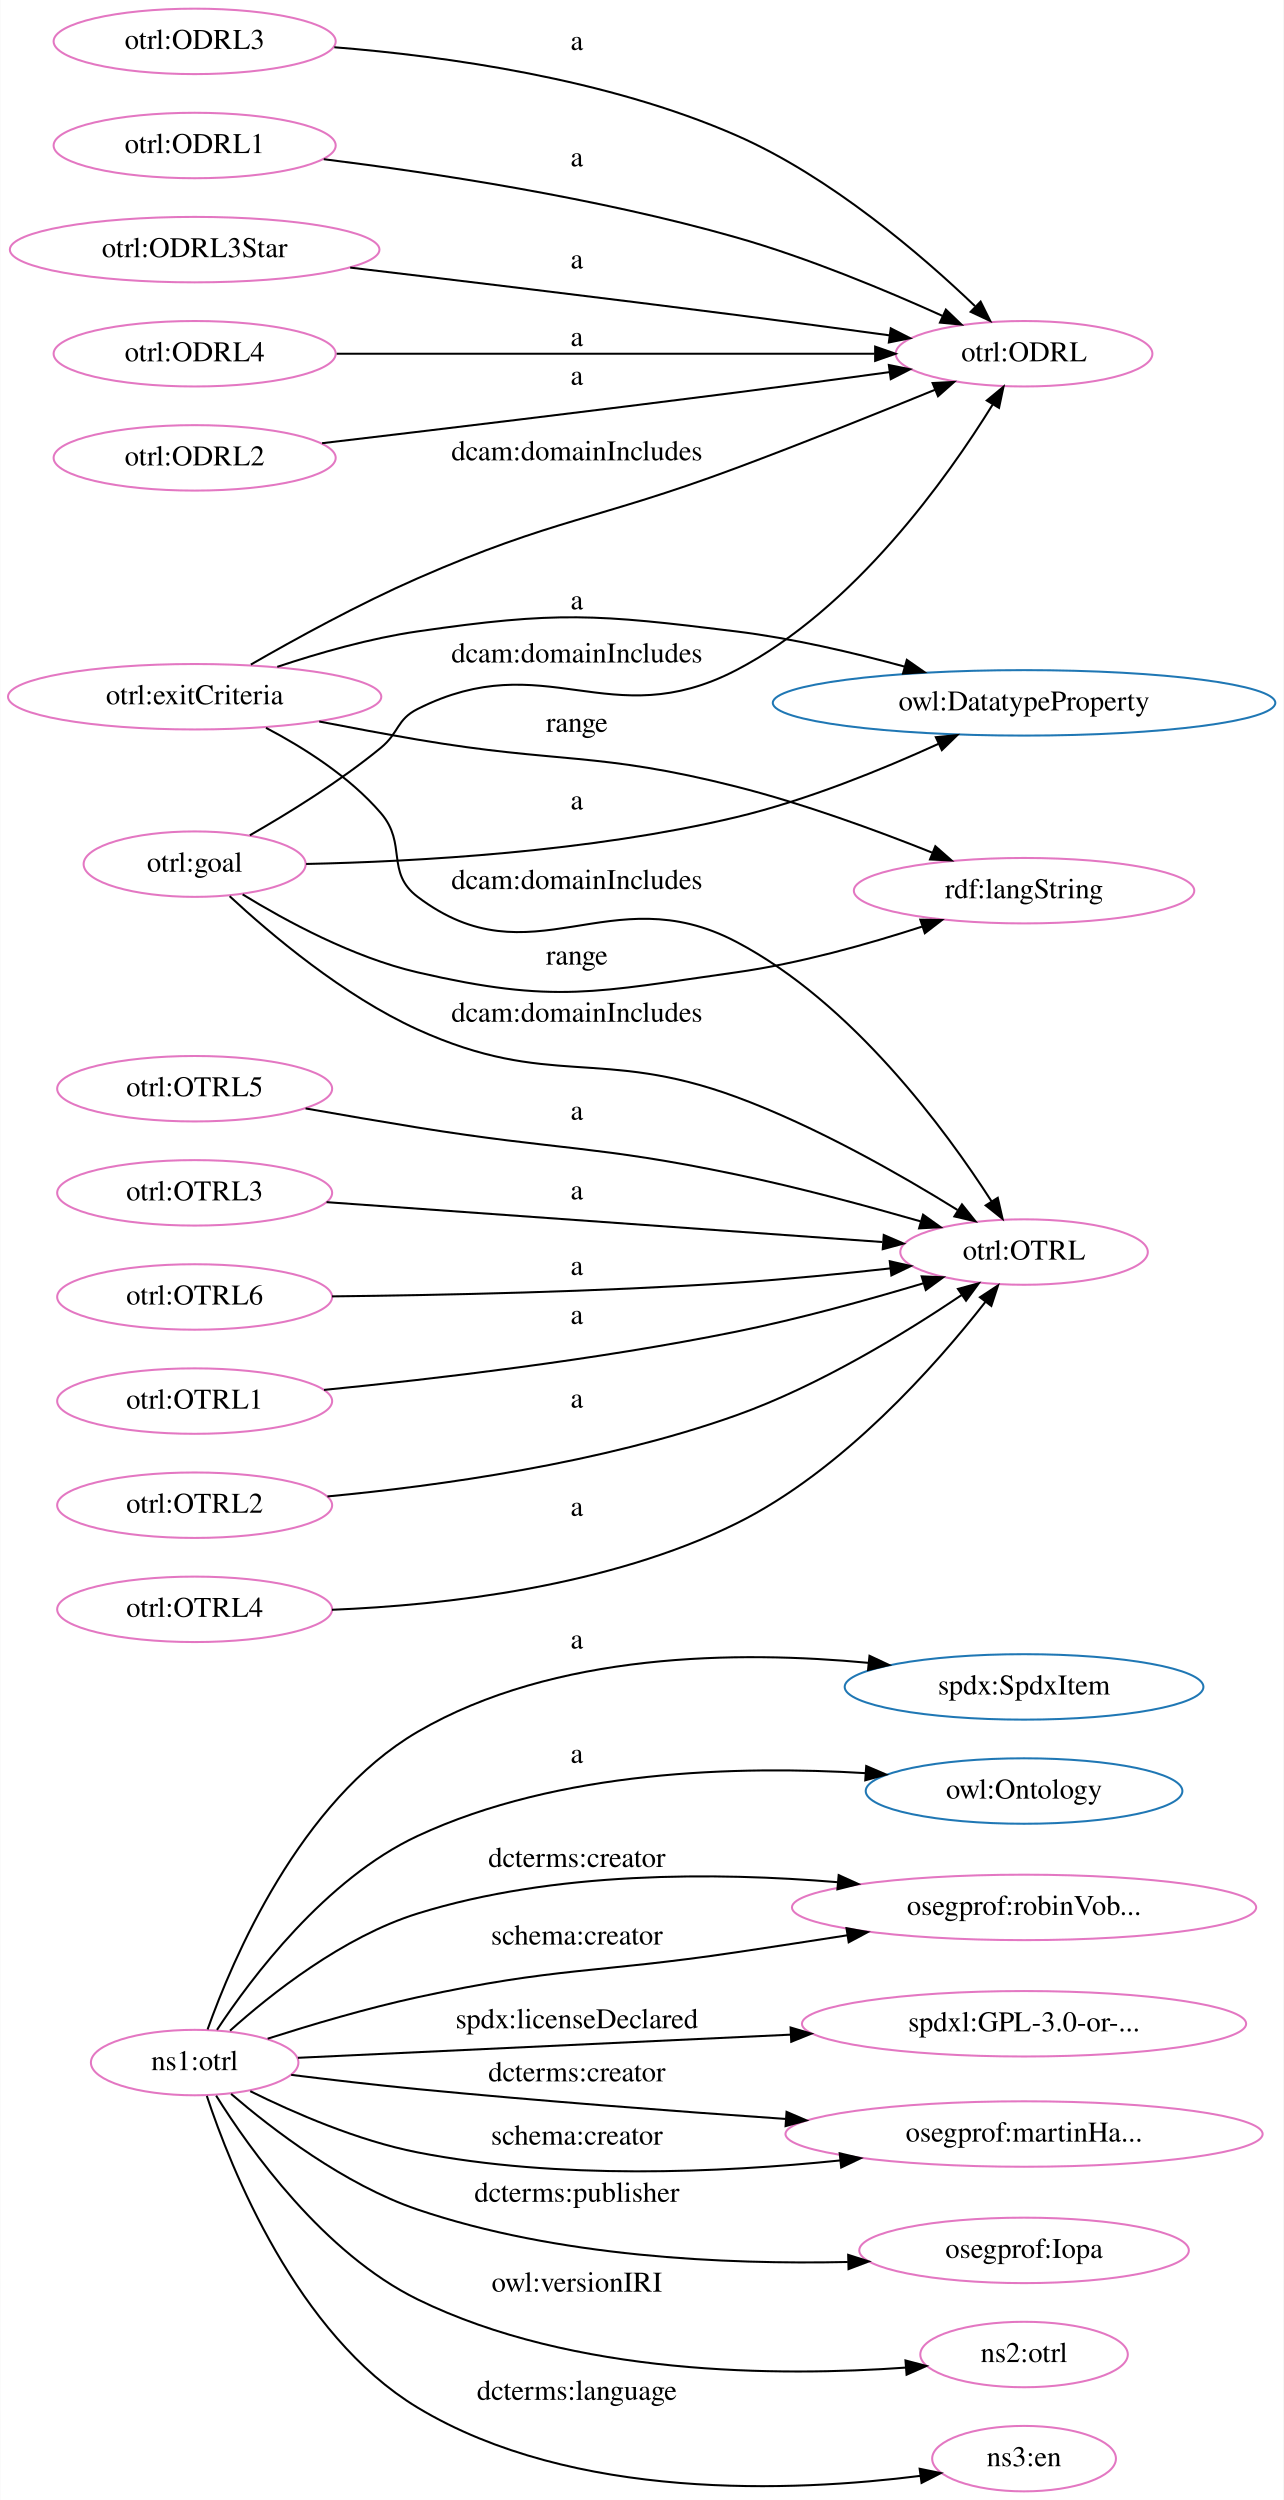
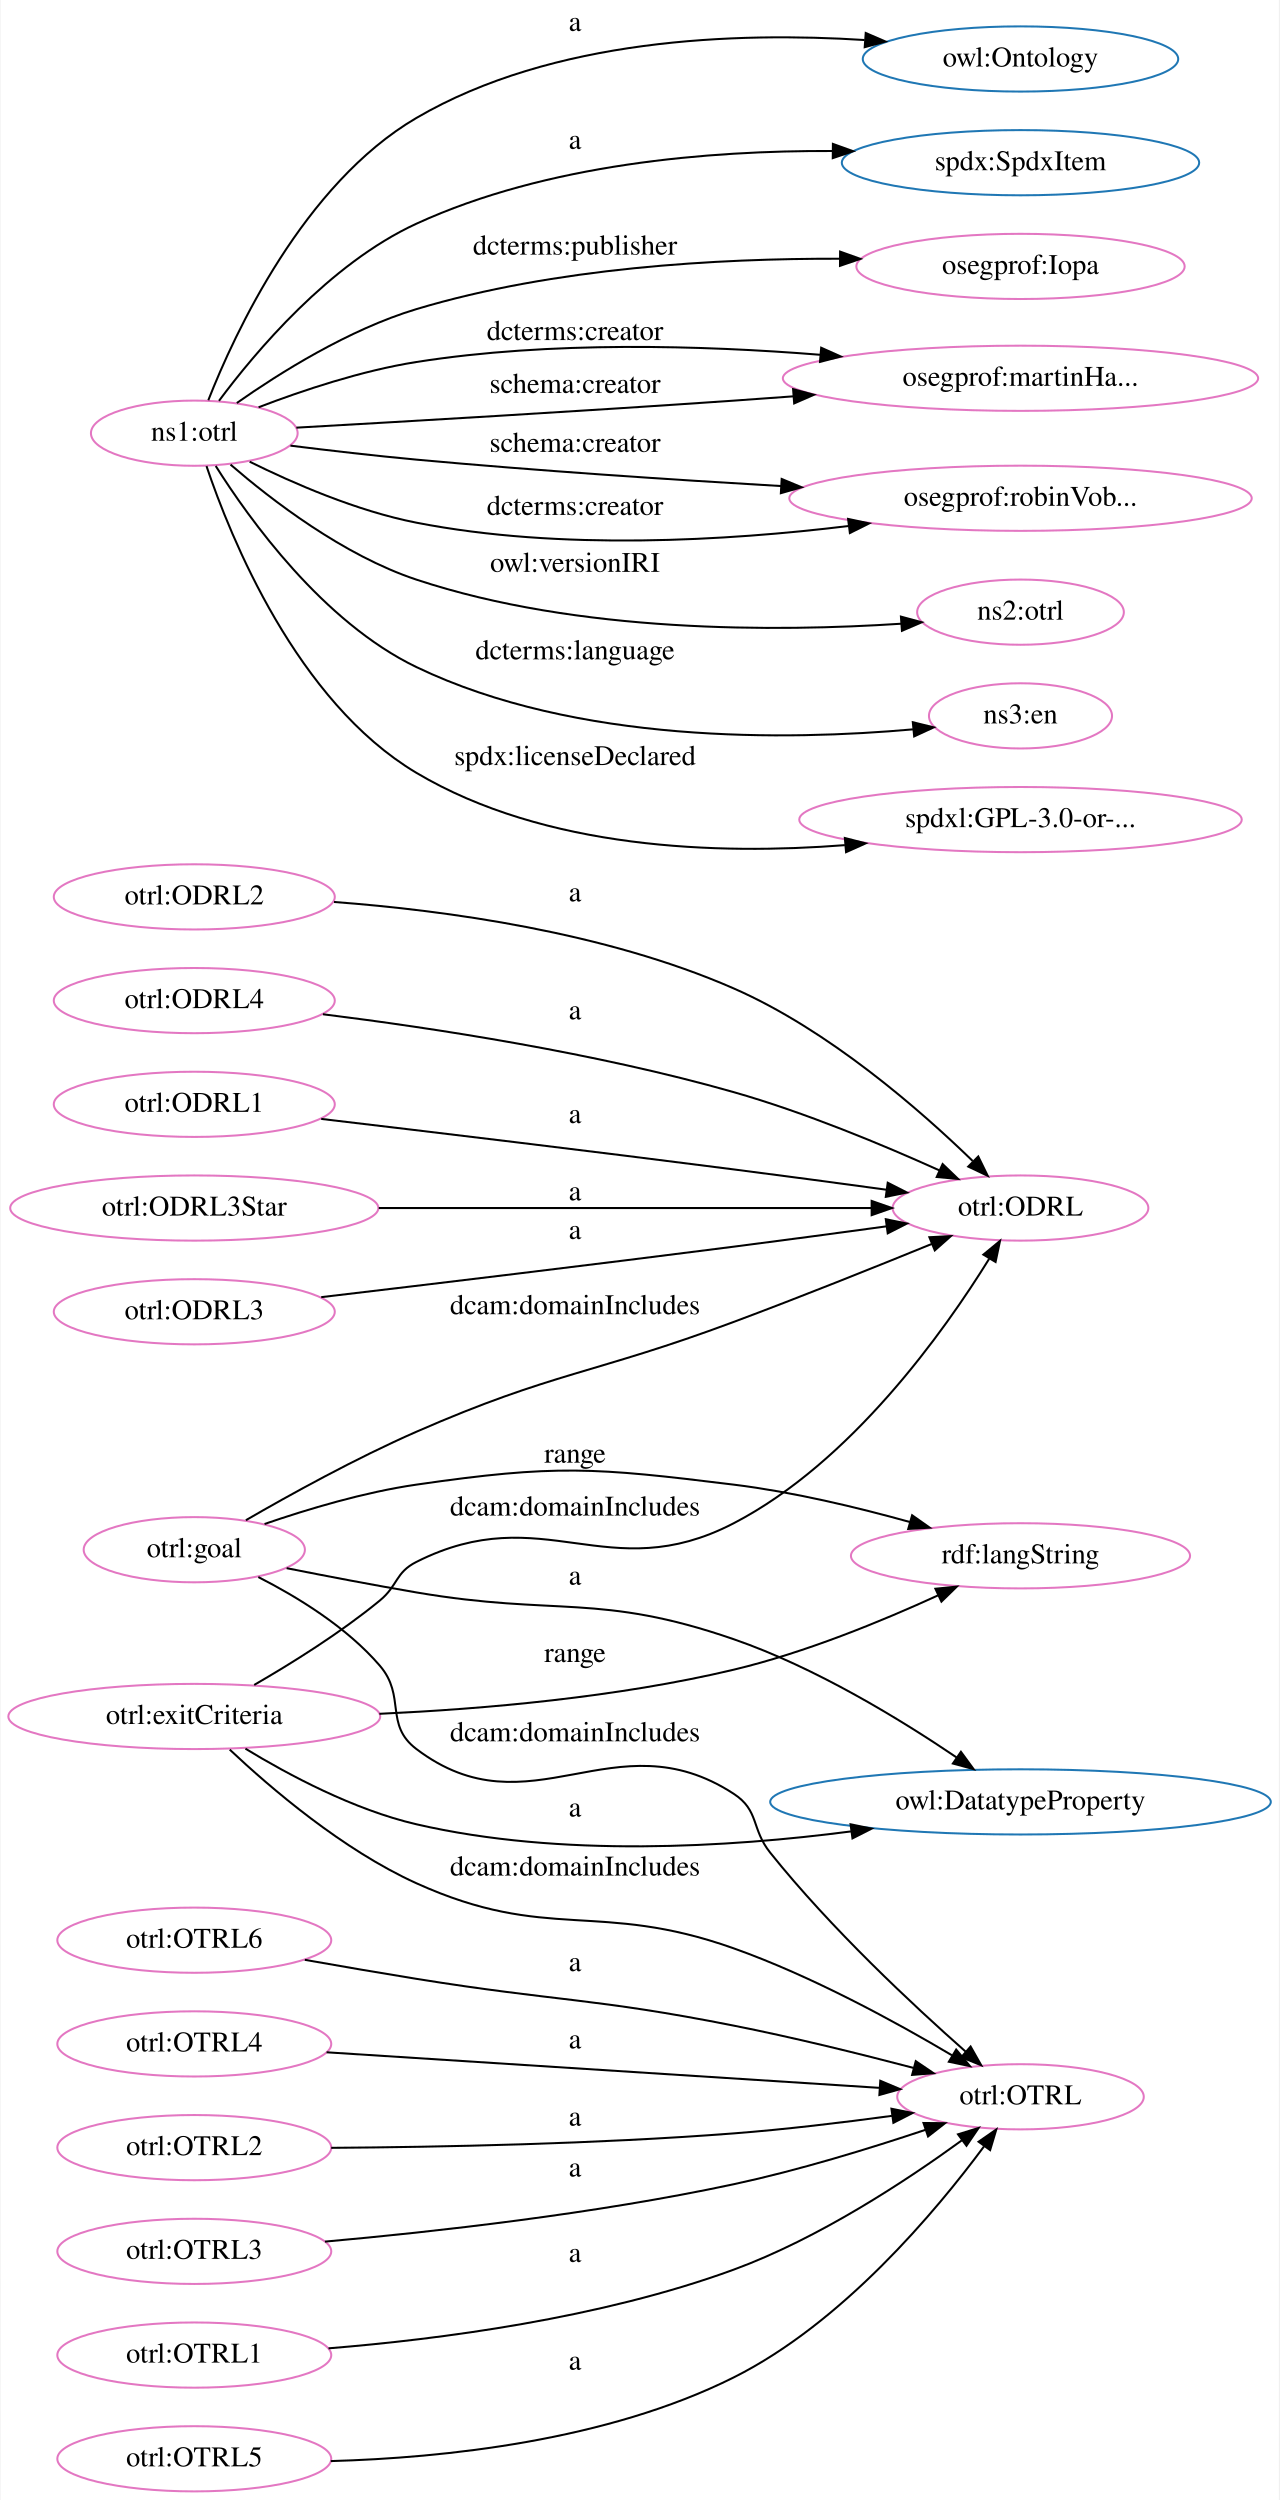
- <svg xmlns="http://www.w3.org/2000/svg" width="629pt" height="1225pt" viewBox="0.00 0.00 628.51 1224.53">
-   <g id="graph0" class="graph" transform="scale(1 1) rotate(0) translate(4 1220.53)">
-     <polygon fill="white" stroke="transparent" points="-4,4 -4,-1220.53 624.51,-1220.53 624.51,4 -4,4" />
+ <svg xmlns="http://www.w3.org/2000/svg" width="629pt" height="1229pt" viewBox="0.00 0.00 628.51 1229.26">
+   <g id="graph0" class="graph" transform="scale(1 1) rotate(0) translate(4 1225.26)">
+     <polygon fill="white" stroke="transparent" points="-4,4 -4,-1225.26 624.51,-1225.26 624.51,4 -4,4" />
    <g id="node1" class="node">
-       <ellipse fill="none" stroke="#1f77b4" cx="497.47" cy="-394.26" rx="87.86" ry="16.03" />
-       <text text-anchor="middle" x="497.47" y="-390.56" font-family="Times,serif" font-size="14.00">spdx:SpdxItem</text>
+       <ellipse fill="none" stroke="#1f77b4" cx="497.47" cy="-339.26" rx="123.07" ry="16.03" />
+       <text text-anchor="middle" x="497.47" y="-335.56" font-family="Times,serif" font-size="14.00">owl:DatatypeProperty</text>
    </g>
    <g id="node2" class="node">
-       <ellipse fill="none" stroke="#1f77b4" cx="497.47" cy="-343.26" rx="77.56" ry="16.03" />
-       <text text-anchor="middle" x="497.47" y="-339.56" font-family="Times,serif" font-size="14.00">owl:Ontology</text>
+       <ellipse fill="none" stroke="#1f77b4" cx="497.47" cy="-1196.26" rx="77.56" ry="16.03" />
+       <text text-anchor="middle" x="497.47" y="-1192.56" font-family="Times,serif" font-size="14.00">owl:Ontology</text>
    </g>
    <g id="node3" class="node">
-       <ellipse fill="none" stroke="#e377c2" cx="497.47" cy="-1047.26" rx="62.87" ry="16.03" />
-       <text text-anchor="middle" x="497.47" y="-1043.56" font-family="Times,serif" font-size="14.00">otrl:ODRL</text>
+       <ellipse fill="none" stroke="#e377c2" cx="497.47" cy="-631.26" rx="62.87" ry="16.03" />
+       <text text-anchor="middle" x="497.47" y="-627.56" font-family="Times,serif" font-size="14.00">otrl:ODRL</text>
    </g>
    <g id="node4" class="node">
-       <ellipse fill="none" stroke="#1f77b4" cx="497.47" cy="-876.26" rx="123.07" ry="16.03" />
-       <text text-anchor="middle" x="497.47" y="-872.56" font-family="Times,serif" font-size="14.00">owl:DatatypeProperty</text>
+       <ellipse fill="none" stroke="#e377c2" cx="497.47" cy="-194.26" rx="60.62" ry="16.03" />
+       <text text-anchor="middle" x="497.47" y="-190.56" font-family="Times,serif" font-size="14.00">otrl:OTRL</text>
    </g>
    <g id="node5" class="node">
-       <ellipse fill="none" stroke="#e377c2" cx="497.47" cy="-607.26" rx="60.62" ry="16.03" />
-       <text text-anchor="middle" x="497.47" y="-603.56" font-family="Times,serif" font-size="14.00">otrl:OTRL</text>
+       <ellipse fill="none" stroke="#1f77b4" cx="497.47" cy="-1145.26" rx="87.86" ry="16.03" />
+       <text text-anchor="middle" x="497.47" y="-1141.56" font-family="Times,serif" font-size="14.00">spdx:SpdxItem</text>
    </g>
    <g id="node6" class="node">
-       <ellipse fill="none" stroke="#e377c2" cx="497.47" cy="-286.26" rx="113.69" ry="16.03" />
-       <text text-anchor="middle" x="497.47" y="-282.56" font-family="Times,serif" font-size="14.00">osegprof:robinVob...</text>
+       <ellipse fill="none" stroke="#e377c2" cx="91.22" cy="-381.26" rx="91.43" ry="16.03" />
+       <text text-anchor="middle" x="91.22" y="-377.56" font-family="Times,serif" font-size="14.00">otrl:exitCriteria</text>
+     </g>
+     <g id="edge11" class="edge">
+       <path fill="none" stroke="black" d="M116.37,-365.43C137.54,-352.55 169.66,-335.39 200.43,-328.26 271.24,-311.86 354.09,-316.92 414.11,-324.74" />
+       <polygon fill="black" stroke="black" points="413.91,-328.25 424.29,-326.12 414.85,-321.31 413.91,-328.25" />
+       <text text-anchor="middle" x="278.43" y="-332.06" font-family="Times,serif" font-size="14.00">a</text>
+     </g>
+     <g id="edge21" class="edge">
+       <path fill="none" stroke="black" d="M120.68,-396.78C139.08,-407.4 163.11,-422.38 182.43,-438.26 191.42,-445.65 190.05,-452.03 200.43,-457.26 262.81,-488.7 294.44,-444.09 356.43,-476.26 414.35,-506.32 460.03,-570.69 482.06,-606.29" />
+       <polygon fill="black" stroke="black" points="479.22,-608.36 487.4,-615.11 485.21,-604.74 479.22,-608.36" />
+       <text text-anchor="middle" x="278.43" y="-480.06" font-family="Times,serif" font-size="14.00">dcam:domainIncludes</text>
+     </g>
+     <g id="edge28" class="edge">
+       <path fill="none" stroke="black" d="M108.64,-364.98C128.61,-346.17 164.15,-315.7 200.43,-299.26 264.9,-270.06 289.74,-290.96 356.43,-267.26 394.96,-253.57 436.13,-231.06 463.78,-214.65" />
+       <polygon fill="black" stroke="black" points="465.85,-217.49 472.62,-209.34 462.24,-211.49 465.85,-217.49" />
+       <text text-anchor="middle" x="278.43" y="-303.06" font-family="Times,serif" font-size="14.00">dcam:domainIncludes</text>
+     </g>
+     <g id="node12" class="node">
+       <ellipse fill="none" stroke="#e377c2" cx="497.47" cy="-460.26" rx="83.38" ry="16.03" />
+       <text text-anchor="middle" x="497.47" y="-456.56" font-family="Times,serif" font-size="14.00">rdf:langString</text>
+     </g>
+     <g id="edge27" class="edge">
+       <path fill="none" stroke="black" d="M182.23,-382.57C233.82,-384.94 299.43,-390.7 356.43,-404.26 391.52,-412.61 429.4,-428.19 456.9,-440.8" />
+       <polygon fill="black" stroke="black" points="455.63,-444.07 466.17,-445.12 458.59,-437.73 455.63,-444.07" />
+       <text text-anchor="middle" x="278.43" y="-408.06" font-family="Times,serif" font-size="14.00">range</text>
    </g>
    <g id="node7" class="node">
-       <ellipse fill="none" stroke="#e377c2" cx="91.22" cy="-996.26" rx="69.09" ry="16.03" />
-       <text text-anchor="middle" x="91.22" y="-992.56" font-family="Times,serif" font-size="14.00">otrl:ODRL2</text>
+       <ellipse fill="none" stroke="#e377c2" cx="497.47" cy="-1094.26" rx="80.72" ry="16.03" />
+       <text text-anchor="middle" x="497.47" y="-1090.56" font-family="Times,serif" font-size="14.00">osegprof:Iopa</text>
+     </g>
+     <g id="node8" class="node">
+       <ellipse fill="none" stroke="#e377c2" cx="497.47" cy="-1039.26" rx="116.85" ry="16.03" />
+       <text text-anchor="middle" x="497.47" y="-1035.56" font-family="Times,serif" font-size="14.00">osegprof:martinHa...</text>
+     </g>
+     <g id="node9" class="node">
+       <ellipse fill="none" stroke="#e377c2" cx="91.22" cy="-118.26" rx="67.35" ry="16.03" />
+       <text text-anchor="middle" x="91.22" y="-114.56" font-family="Times,serif" font-size="14.00">otrl:OTRL3</text>
+     </g>
+     <g id="edge14" class="edge">
+       <path fill="none" stroke="black" d="M155.46,-123.05C209.31,-127.87 288.52,-136.71 356.43,-151.26 388.44,-158.12 423.65,-168.95 450.77,-178.03" />
+       <polygon fill="black" stroke="black" points="449.77,-181.38 460.37,-181.28 452.02,-174.76 449.77,-181.38" />
+       <text text-anchor="middle" x="278.43" y="-155.06" font-family="Times,serif" font-size="14.00">a</text>
+     </g>
+     <g id="node10" class="node">
+       <ellipse fill="none" stroke="#e377c2" cx="497.47" cy="-980.26" rx="113.69" ry="16.03" />
+       <text text-anchor="middle" x="497.47" y="-976.56" font-family="Times,serif" font-size="14.00">osegprof:robinVob...</text>
+     </g>
+     <g id="node11" class="node">
+       <ellipse fill="none" stroke="#e377c2" cx="91.22" cy="-580.26" rx="69.09" ry="16.03" />
+       <text text-anchor="middle" x="91.22" y="-576.56" font-family="Times,serif" font-size="14.00">otrl:ODRL3</text>
+     </g>
+     <g id="edge15" class="edge">
+       <path fill="none" stroke="black" d="M153.64,-587.45C207.21,-593.78 287,-603.35 356.43,-612.26 381.03,-615.42 408.03,-619.05 431.7,-622.28" />
+       <polygon fill="black" stroke="black" points="431.24,-625.75 441.63,-623.64 432.19,-618.81 431.24,-625.75" />
+       <text text-anchor="middle" x="278.43" y="-616.06" font-family="Times,serif" font-size="14.00">a</text>
+     </g>
+     <g id="node13" class="node">
+       <ellipse fill="none" stroke="#e377c2" cx="91.22" cy="-784.26" rx="69.09" ry="16.03" />
+       <text text-anchor="middle" x="91.22" y="-780.56" font-family="Times,serif" font-size="14.00">otrl:ODRL2</text>
+     </g>
+     <g id="edge18" class="edge">
+       <path fill="none" stroke="black" d="M159.93,-781.75C214.9,-777.62 293.35,-766.89 356.43,-739.26 403.07,-718.84 448.06,-679.55 473.95,-654.41" />
+       <polygon fill="black" stroke="black" points="476.7,-656.62 481.36,-647.1 471.78,-651.64 476.7,-656.62" />
+       <text text-anchor="middle" x="278.43" y="-782.06" font-family="Times,serif" font-size="14.00">a</text>
+     </g>
+     <g id="node14" class="node">
+       <ellipse fill="none" stroke="#e377c2" cx="91.22" cy="-1012.26" rx="50.82" ry="16.03" />
+       <text text-anchor="middle" x="91.22" y="-1008.56" font-family="Times,serif" font-size="14.00">ns1:otrl</text>
+     </g>
+     <g id="edge19" class="edge">
+       <path fill="none" stroke="black" d="M98.11,-1028.46C110.97,-1061.18 144.92,-1134.77 200.43,-1167.26 267.35,-1206.42 357.6,-1209.63 420.8,-1205.58" />
+       <polygon fill="black" stroke="black" points="421.37,-1209.04 431.1,-1204.84 420.87,-1202.06 421.37,-1209.04" />
+       <text text-anchor="middle" x="278.43" y="-1210.06" font-family="Times,serif" font-size="14.00">a</text>
+     </g>
+     <g id="edge23" class="edge">
+       <path fill="none" stroke="black" d="M103.36,-1028.17C120.94,-1051.81 157.54,-1095.55 200.43,-1115.26 264.44,-1144.68 344.25,-1151.27 404.87,-1151.01" />
+       <polygon fill="black" stroke="black" points="405.23,-1154.5 415.19,-1150.9 405.16,-1147.5 405.23,-1154.5" />
+       <text text-anchor="middle" x="278.43" y="-1152.06" font-family="Times,serif" font-size="14.00">a</text>
+     </g>
+     <g id="edge12" class="edge">
+       <path fill="none" stroke="black" d="M112.13,-1027.1C132.95,-1041.72 167.18,-1063.27 200.43,-1073.26 268.3,-1093.67 348.7,-1098.21 408.57,-1098.04" />
+       <polygon fill="black" stroke="black" points="408.77,-1101.54 418.75,-1097.97 408.72,-1094.54 408.77,-1101.54" />
+       <text text-anchor="middle" x="278.43" y="-1100.06" font-family="Times,serif" font-size="14.00">dcterms:publisher</text>
+     </g>
+     <g id="edge1" class="edge">
+       <path fill="none" stroke="black" d="M122.84,-1025.01C144.17,-1033.18 173.52,-1043.02 200.43,-1047.26 266.07,-1057.61 340.88,-1055.47 398.88,-1050.82" />
+       <polygon fill="black" stroke="black" points="399.47,-1054.28 409.14,-1049.95 398.88,-1047.31 399.47,-1054.28" />
+       <text text-anchor="middle" x="278.43" y="-1058.06" font-family="Times,serif" font-size="14.00">dcterms:creator</text>
+     </g>
+     <g id="edge13" class="edge">
+       <path fill="none" stroke="black" d="M141.42,-1014.98C194.49,-1017.97 281.48,-1023.05 356.43,-1028.26 365.91,-1028.92 375.75,-1029.64 385.62,-1030.37" />
+       <polygon fill="black" stroke="black" points="385.66,-1033.89 395.9,-1031.15 386.19,-1026.9 385.66,-1033.89" />
+       <text text-anchor="middle" x="278.43" y="-1032.06" font-family="Times,serif" font-size="14.00">schema:creator</text>
    </g>
    <g id="edge2" class="edge">
-       <path fill="none" stroke="black" d="M153.64,-1003.45C207.21,-1009.78 287,-1019.35 356.43,-1028.26 381.03,-1031.42 408.03,-1035.05 431.7,-1038.28" />
-       <polygon fill="black" stroke="black" points="431.24,-1041.75 441.63,-1039.64 432.19,-1034.81 431.24,-1041.75" />
-       <text text-anchor="middle" x="278.43" y="-1032.06" font-family="Times,serif" font-size="14.00">a</text>
-     </g>
-     <g id="node8" class="node">
-       <ellipse fill="none" stroke="#e377c2" cx="91.22" cy="-534.26" rx="67.35" ry="16.03" />
-       <text text-anchor="middle" x="91.22" y="-530.56" font-family="Times,serif" font-size="14.00">otrl:OTRL1</text>
+       <path fill="none" stroke="black" d="M138.5,-1006.13C157.64,-1003.74 180.08,-1001.14 200.43,-999.26 259.45,-993.83 325.24,-989.44 379.78,-986.26" />
+       <polygon fill="black" stroke="black" points="380.04,-989.75 389.83,-985.68 379.64,-982.76 380.04,-989.75" />
+       <text text-anchor="middle" x="278.43" y="-1003.06" font-family="Times,serif" font-size="14.00">schema:creator</text>
+     </g>
+     <g id="edge16" class="edge">
+       <path fill="none" stroke="black" d="M118.45,-998.24C139.84,-987.64 171.17,-973.98 200.43,-968.26 271.18,-954.43 353.19,-959.34 412.92,-966.62" />
+       <polygon fill="black" stroke="black" points="412.7,-970.11 423.06,-967.9 413.58,-963.17 412.7,-970.11" />
+       <text text-anchor="middle" x="278.43" y="-972.06" font-family="Times,serif" font-size="14.00">dcterms:creator</text>
+     </g>
+     <g id="node15" class="node">
+       <ellipse fill="none" stroke="#e377c2" cx="497.47" cy="-924.26" rx="50.82" ry="16.03" />
+       <text text-anchor="middle" x="497.47" y="-920.56" font-family="Times,serif" font-size="14.00">ns2:otrl</text>
+     </g>
+     <g id="edge4" class="edge">
+       <path fill="none" stroke="black" d="M109.03,-996.82C129.09,-979.48 164.45,-952.21 200.43,-940.26 279.86,-913.9 377.81,-914.57 438.72,-918.57" />
+       <polygon fill="black" stroke="black" points="438.68,-922.07 448.91,-919.29 439.18,-915.09 438.68,-922.07" />
+       <text text-anchor="middle" x="278.43" y="-944.06" font-family="Times,serif" font-size="14.00">owl:versionIRI</text>
+     </g>
+     <g id="node19" class="node">
+       <ellipse fill="none" stroke="#e377c2" cx="497.47" cy="-873.26" rx="45.01" ry="16.03" />
+       <text text-anchor="middle" x="497.47" y="-869.56" font-family="Times,serif" font-size="14.00">ns3:en</text>
+     </g>
+     <g id="edge7" class="edge">
+       <path fill="none" stroke="black" d="M101.76,-996.13C118.18,-970.06 154.48,-919.37 200.43,-897.26 279.06,-859.44 383.08,-861.13 444.58,-866.63" />
+       <polygon fill="black" stroke="black" points="444.52,-870.14 454.81,-867.61 445.19,-863.17 444.52,-870.14" />
+       <text text-anchor="middle" x="278.43" y="-901.06" font-family="Times,serif" font-size="14.00">dcterms:language</text>
+     </g>
+     <g id="node22" class="node">
+       <ellipse fill="none" stroke="#e377c2" cx="497.47" cy="-822.26" rx="108.79" ry="16.03" />
+       <text text-anchor="middle" x="497.47" y="-818.56" font-family="Times,serif" font-size="14.00">spdxl:GPL-3.0-or-...</text>
+     </g>
+     <g id="edge9" class="edge">
+       <path fill="none" stroke="black" d="M97.22,-996.08C108.89,-961.42 141.5,-880.33 200.43,-845.26 263.7,-807.63 348.5,-804.82 411.12,-809.7" />
+       <polygon fill="black" stroke="black" points="411.1,-813.21 421.36,-810.58 411.7,-806.24 411.1,-813.21" />
+       <text text-anchor="middle" x="278.43" y="-849.06" font-family="Times,serif" font-size="14.00">spdx:licenseDeclared</text>
+     </g>
+     <g id="node16" class="node">
+       <ellipse fill="none" stroke="#e377c2" cx="91.22" cy="-733.26" rx="69.09" ry="16.03" />
+       <text text-anchor="middle" x="91.22" y="-729.56" font-family="Times,serif" font-size="14.00">otrl:ODRL4</text>
+     </g>
+     <g id="edge5" class="edge">
+       <path fill="none" stroke="black" d="M154.46,-726.55C208.55,-719.8 288.64,-707.58 356.43,-688.26 391.55,-678.26 429.85,-662.3 457.5,-649.81" />
+       <polygon fill="black" stroke="black" points="459.18,-652.89 466.82,-645.55 456.27,-646.52 459.18,-652.89" />
+       <text text-anchor="middle" x="278.43" y="-724.06" font-family="Times,serif" font-size="14.00">a</text>
+     </g>
+     <g id="node17" class="node">
+       <ellipse fill="none" stroke="#e377c2" cx="91.22" cy="-682.26" rx="69.09" ry="16.03" />
+       <text text-anchor="middle" x="91.22" y="-678.56" font-family="Times,serif" font-size="14.00">otrl:ODRL1</text>
+     </g>
+     <g id="edge20" class="edge">
+       <path fill="none" stroke="black" d="M153.64,-675.08C207.21,-668.75 287,-659.18 356.43,-650.26 381.03,-647.11 408.03,-643.48 431.7,-640.25" />
+       <polygon fill="black" stroke="black" points="432.19,-643.71 441.63,-638.89 431.24,-636.78 432.19,-643.71" />
+       <text text-anchor="middle" x="278.43" y="-673.06" font-family="Times,serif" font-size="14.00">a</text>
+     </g>
+     <g id="node18" class="node">
+       <ellipse fill="none" stroke="#e377c2" cx="91.22" cy="-463.26" rx="54.39" ry="16.03" />
+       <text text-anchor="middle" x="91.22" y="-459.56" font-family="Times,serif" font-size="14.00">otrl:goal</text>
+     </g>
+     <g id="edge6" class="edge">
+       <path fill="none" stroke="black" d="M136.62,-454.18C156.16,-450.3 179.4,-445.85 200.43,-442.26 269.52,-430.47 290.19,-442.15 356.43,-419.26 396.79,-405.32 438.76,-379.6 466.1,-361.08" />
+       <polygon fill="black" stroke="black" points="468.18,-363.9 474.44,-355.35 464.22,-358.13 468.18,-363.9" />
+       <text text-anchor="middle" x="278.43" y="-446.06" font-family="Times,serif" font-size="14.00">a</text>
    </g>
    <g id="edge3" class="edge">
-       <path fill="none" stroke="black" d="M154.56,-539.74C208.36,-545.06 287.99,-554.4 356.43,-568.26 387.25,-574.5 421.24,-583.91 448.01,-591.92" />
-       <polygon fill="black" stroke="black" points="447.31,-595.36 457.9,-594.91 449.34,-588.66 447.31,-595.36" />
-       <text text-anchor="middle" x="278.43" y="-572.06" font-family="Times,serif" font-size="14.00">a</text>
-     </g>
-     <g id="node9" class="node">
-       <ellipse fill="none" stroke="#e377c2" cx="91.22" cy="-879.26" rx="91.43" ry="16.03" />
-       <text text-anchor="middle" x="91.22" y="-875.56" font-family="Times,serif" font-size="14.00">otrl:exitCriteria</text>
-     </g>
-     <g id="edge20" class="edge">
-       <path fill="none" stroke="black" d="M118.75,-895.02C140.31,-907.44 171.73,-924.7 200.43,-937.26 267.65,-966.69 287.69,-965.63 356.43,-991.26 389.35,-1003.54 426.24,-1018.33 453.88,-1029.63" />
-       <polygon fill="black" stroke="black" points="452.67,-1032.91 463.25,-1033.47 455.33,-1026.44 452.67,-1032.91" />
-       <text text-anchor="middle" x="278.43" y="-995.06" font-family="Times,serif" font-size="14.00">dcam:domainIncludes</text>
-     </g>
-     <g id="edge4" class="edge">
-       <path fill="none" stroke="black" d="M131.69,-893.91C151.93,-900.65 177.17,-907.9 200.43,-911.26 269.05,-921.2 287.62,-919.73 356.43,-911.26 383.99,-907.87 413.92,-900.86 439.02,-894" />
-       <polygon fill="black" stroke="black" points="440.05,-897.34 448.74,-891.28 438.16,-890.6 440.05,-897.34" />
-       <text text-anchor="middle" x="278.43" y="-922.06" font-family="Times,serif" font-size="14.00">a</text>
-     </g>
-     <g id="edge19" class="edge">
-       <path fill="none" stroke="black" d="M126.16,-864.02C144.76,-854.27 167.09,-840.1 182.43,-822.26 195.41,-807.18 184.57,-793.29 200.43,-781.26 256.23,-738.97 294.43,-791.8 356.43,-759.26 413.31,-729.42 459.11,-667 481.52,-632.14" />
-       <polygon fill="black" stroke="black" points="484.59,-633.83 486.96,-623.5 478.67,-630.1 484.59,-633.83" />
-       <text text-anchor="middle" x="278.43" y="-785.06" font-family="Times,serif" font-size="14.00">dcam:domainIncludes</text>
+       <path fill="none" stroke="black" d="M116.59,-477.77C138.17,-490.26 170.75,-508.27 200.43,-521.26 267.65,-550.69 287.69,-549.63 356.43,-575.26 389.35,-587.54 426.24,-602.33 453.88,-613.63" />
+       <polygon fill="black" stroke="black" points="452.67,-616.91 463.25,-617.47 455.33,-610.44 452.67,-616.91" />
+       <text text-anchor="middle" x="278.43" y="-579.06" font-family="Times,serif" font-size="14.00">dcam:domainIncludes</text>
+     </g>
+     <g id="edge8" class="edge">
+       <path fill="none" stroke="black" d="M122.7,-449.81C141.92,-440.04 166.12,-425.22 182.43,-406.26 195.41,-391.18 184.57,-377.29 200.43,-365.26 256.23,-322.97 297.78,-381.5 356.43,-343.26 369.14,-334.98 364.96,-326.11 374.43,-314.26 404.21,-277.04 444.58,-239.35 470.58,-216.39" />
+       <polygon fill="black" stroke="black" points="472.94,-218.98 478.16,-209.76 468.33,-213.71 472.94,-218.98" />
+       <text text-anchor="middle" x="278.43" y="-369.06" font-family="Times,serif" font-size="14.00">dcam:domainIncludes</text>
+     </g>
+     <g id="edge17" class="edge">
+       <path fill="none" stroke="black" d="M125.77,-475.91C146.87,-483.17 174.84,-491.56 200.43,-495.26 269.05,-505.2 287.62,-503.73 356.43,-495.26 385.55,-491.68 417.31,-484.06 443.22,-476.84" />
+       <polygon fill="black" stroke="black" points="444.18,-480.2 452.84,-474.1 442.27,-473.47 444.18,-480.2" />
+       <text text-anchor="middle" x="278.43" y="-506.06" font-family="Times,serif" font-size="14.00">range</text>
+     </g>
+     <g id="node20" class="node">
+       <ellipse fill="none" stroke="#e377c2" cx="91.22" cy="-631.26" rx="90.52" ry="16.03" />
+       <text text-anchor="middle" x="91.22" y="-627.56" font-family="Times,serif" font-size="14.00">otrl:ODRL3Star</text>
+     </g>
+     <g id="edge22" class="edge">
+       <path fill="none" stroke="black" d="M181.93,-631.26C254.84,-631.26 356.35,-631.26 424.12,-631.26" />
+       <polygon fill="black" stroke="black" points="424.28,-634.76 434.28,-631.26 424.28,-627.76 424.28,-634.76" />
+       <text text-anchor="middle" x="278.43" y="-635.06" font-family="Times,serif" font-size="14.00">a</text>
    </g>
    <g id="node21" class="node">
-       <ellipse fill="none" stroke="#e377c2" cx="497.47" cy="-784.26" rx="83.38" ry="16.03" />
-       <text text-anchor="middle" x="497.47" y="-780.56" font-family="Times,serif" font-size="14.00">rdf:langString</text>
-     </g>
-     <g id="edge28" class="edge">
-       <path fill="none" stroke="black" d="M152.23,-867.12C167.89,-864.08 184.78,-860.94 200.43,-858.26 269.52,-846.47 288.49,-852.45 356.43,-835.26 389.27,-826.95 425.15,-813.81 452.37,-802.94" />
-       <polygon fill="black" stroke="black" points="454.02,-806.05 461.98,-799.05 451.4,-799.56 454.02,-806.05" />
-       <text text-anchor="middle" x="278.43" y="-862.06" font-family="Times,serif" font-size="14.00">range</text>
-     </g>
-     <g id="node10" class="node">
-       <ellipse fill="none" stroke="#e377c2" cx="91.22" cy="-483.26" rx="67.35" ry="16.03" />
-       <text text-anchor="middle" x="91.22" y="-479.56" font-family="Times,serif" font-size="14.00">otrl:OTRL2</text>
-     </g>
-     <g id="edge17" class="edge">
-       <path fill="none" stroke="black" d="M156.26,-487.56C210.77,-492.71 290.5,-503.79 356.43,-527.26 397.13,-541.75 439.65,-567.84 467,-586.28" />
-       <polygon fill="black" stroke="black" points="465.09,-589.22 475.33,-591.97 469.05,-583.44 465.09,-589.22" />
-       <text text-anchor="middle" x="278.43" y="-531.06" font-family="Times,serif" font-size="14.00">a</text>
-     </g>
-     <g id="node11" class="node">
-       <ellipse fill="none" stroke="#e377c2" cx="497.47" cy="-229.26" rx="108.79" ry="16.03" />
-       <text text-anchor="middle" x="497.47" y="-225.56" font-family="Times,serif" font-size="14.00">spdxl:GPL-3.0-or-...</text>
-     </g>
-     <g id="node12" class="node">
-       <ellipse fill="none" stroke="#e377c2" cx="497.47" cy="-175.26" rx="116.85" ry="16.03" />
-       <text text-anchor="middle" x="497.47" y="-171.56" font-family="Times,serif" font-size="14.00">osegprof:martinHa...</text>
-     </g>
-     <g id="node13" class="node">
-       <ellipse fill="none" stroke="#e377c2" cx="91.22" cy="-797.26" rx="54.39" ry="16.03" />
-       <text text-anchor="middle" x="91.22" y="-793.56" font-family="Times,serif" font-size="14.00">otrl:goal</text>
+       <ellipse fill="none" stroke="#e377c2" cx="91.22" cy="-67.26" rx="67.35" ry="16.03" />
+       <text text-anchor="middle" x="91.22" y="-63.56" font-family="Times,serif" font-size="14.00">otrl:OTRL1</text>
    </g>
    <g id="edge24" class="edge">
-       <path fill="none" stroke="black" d="M118.26,-811.4C136.93,-822.07 162.25,-837.68 182.43,-854.26 191.42,-861.65 190.05,-868.03 200.43,-873.26 262.81,-904.7 294.44,-860.09 356.43,-892.26 414.35,-922.32 460.03,-986.69 482.06,-1022.29" />
-       <polygon fill="black" stroke="black" points="479.22,-1024.36 487.4,-1031.11 485.21,-1020.74 479.22,-1024.36" />
-       <text text-anchor="middle" x="278.43" y="-896.06" font-family="Times,serif" font-size="14.00">dcam:domainIncludes</text>
-     </g>
-     <g id="edge6" class="edge">
-       <path fill="none" stroke="black" d="M145.83,-797.35C199.74,-798.5 284.88,-803.23 356.43,-820.26 390.95,-828.48 428.17,-843.69 455.55,-856.19" />
-       <polygon fill="black" stroke="black" points="454.26,-859.45 464.81,-860.48 457.21,-853.1 454.26,-859.45" />
-       <text text-anchor="middle" x="278.43" y="-824.06" font-family="Times,serif" font-size="14.00">a</text>
-     </g>
-     <g id="edge22" class="edge">
-       <path fill="none" stroke="black" d="M108.35,-781.56C128.3,-763.05 164.1,-732.73 200.43,-716.26 264.98,-687.01 289.93,-707.75 356.43,-683.26 395.61,-668.84 437.27,-645 464.87,-627.87" />
-       <polygon fill="black" stroke="black" points="467.06,-630.62 473.66,-622.34 463.33,-624.7 467.06,-630.62" />
-       <text text-anchor="middle" x="278.43" y="-720.06" font-family="Times,serif" font-size="14.00">dcam:domainIncludes</text>
+       <path fill="none" stroke="black" d="M157.23,-70.58C211.82,-75.01 291.13,-85.31 356.43,-109.26 398.36,-124.64 441.53,-153.13 468.65,-172.86" />
+       <polygon fill="black" stroke="black" points="466.75,-175.81 476.87,-178.93 470.91,-170.18 466.75,-175.81" />
+       <text text-anchor="middle" x="278.43" y="-113.06" font-family="Times,serif" font-size="14.00">a</text>
+     </g>
+     <g id="node23" class="node">
+       <ellipse fill="none" stroke="#e377c2" cx="91.22" cy="-16.26" rx="67.35" ry="16.03" />
+       <text text-anchor="middle" x="91.22" y="-12.56" font-family="Times,serif" font-size="14.00">otrl:OTRL5</text>
    </g>
    <g id="edge25" class="edge">
-       <path fill="none" stroke="black" d="M114.71,-782.44C135.84,-769.47 168.84,-751.58 200.43,-744.26 267.98,-728.61 287.77,-734.65 356.43,-744.26 387.3,-748.58 420.9,-758.02 447.45,-766.64" />
-       <polygon fill="black" stroke="black" points="446.67,-770.07 457.27,-769.89 448.87,-763.42 446.67,-770.07" />
-       <text text-anchor="middle" x="278.43" y="-748.06" font-family="Times,serif" font-size="14.00">range</text>
-     </g>
-     <g id="node14" class="node">
-       <ellipse fill="none" stroke="#e377c2" cx="91.22" cy="-432.26" rx="67.35" ry="16.03" />
-       <text text-anchor="middle" x="91.22" y="-428.56" font-family="Times,serif" font-size="14.00">otrl:OTRL4</text>
-     </g>
-     <g id="edge21" class="edge">
-       <path fill="none" stroke="black" d="M158.47,-432.04C213.99,-434.3 293.96,-443.42 356.43,-474.26 408.65,-500.04 454.47,-552.06 478.54,-582.84" />
-       <polygon fill="black" stroke="black" points="475.87,-585.12 484.74,-590.93 481.43,-580.86 475.87,-585.12" />
-       <text text-anchor="middle" x="278.43" y="-478.06" font-family="Times,serif" font-size="14.00">a</text>
-     </g>
-     <g id="node15" class="node">
-       <ellipse fill="none" stroke="#e377c2" cx="497.47" cy="-118.26" rx="80.72" ry="16.03" />
-       <text text-anchor="middle" x="497.47" y="-114.56" font-family="Times,serif" font-size="14.00">osegprof:Iopa</text>
-     </g>
-     <g id="node16" class="node">
-       <ellipse fill="none" stroke="#e377c2" cx="91.22" cy="-1200.26" rx="69.09" ry="16.03" />
-       <text text-anchor="middle" x="91.22" y="-1196.56" font-family="Times,serif" font-size="14.00">otrl:ODRL3</text>
-     </g>
-     <g id="edge9" class="edge">
-       <path fill="none" stroke="black" d="M159.63,-1197.38C214.59,-1192.98 293.19,-1181.93 356.43,-1154.26 402.67,-1134.04 447.46,-1095.46 473.47,-1070.57" />
-       <polygon fill="black" stroke="black" points="476.19,-1072.8 480.92,-1063.32 471.31,-1067.79 476.19,-1072.8" />
-       <text text-anchor="middle" x="278.43" y="-1196.06" font-family="Times,serif" font-size="14.00">a</text>
-     </g>
-     <g id="node17" class="node">
-       <ellipse fill="none" stroke="#e377c2" cx="91.22" cy="-210.26" rx="50.82" ry="16.03" />
-       <text text-anchor="middle" x="91.22" y="-206.56" font-family="Times,serif" font-size="14.00">ns1:otrl</text>
-     </g>
-     <g id="edge14" class="edge">
-       <path fill="none" stroke="black" d="M97.55,-226.5C109.65,-260.46 142.73,-338.61 200.43,-372.26 267.38,-411.31 357.82,-412.07 421.06,-406.06" />
-       <polygon fill="black" stroke="black" points="421.77,-409.5 431.36,-405 421.05,-402.54 421.77,-409.5" />
-       <text text-anchor="middle" x="278.43" y="-413.06" font-family="Times,serif" font-size="14.00">a</text>
-     </g>
-     <g id="edge23" class="edge">
-       <path fill="none" stroke="black" d="M102.16,-226.29C118.89,-251.63 155.3,-300.23 200.43,-321.26 269.57,-353.49 357.72,-355.8 419.79,-352.02" />
-       <polygon fill="black" stroke="black" points="420.16,-355.51 429.9,-351.34 419.69,-348.52 420.16,-355.51" />
-       <text text-anchor="middle" x="278.43" y="-357.06" font-family="Times,serif" font-size="14.00">a</text>
-     </g>
-     <g id="edge1" class="edge">
-       <path fill="none" stroke="black" d="M108.55,-225.88C128.42,-243.71 163.86,-271.88 200.43,-283.26 267.12,-304.02 346.42,-303.59 406.16,-298.61" />
-       <polygon fill="black" stroke="black" points="406.67,-302.08 416.32,-297.71 406.05,-295.11 406.67,-302.08" />
-       <text text-anchor="middle" x="278.43" y="-306.06" font-family="Times,serif" font-size="14.00">dcterms:creator</text>
-     </g>
-     <g id="edge7" class="edge">
-       <path fill="none" stroke="black" d="M126.97,-221.96C148.03,-228.69 175.54,-236.86 200.43,-242.26 268.86,-257.12 287.18,-253.94 356.43,-264.26 374.1,-266.9 393,-269.8 411.01,-272.62" />
-       <polygon fill="black" stroke="black" points="410.5,-276.08 420.92,-274.17 411.58,-269.17 410.5,-276.08" />
-       <text text-anchor="middle" x="278.43" y="-268.06" font-family="Times,serif" font-size="14.00">schema:creator</text>
-     </g>
-     <g id="edge18" class="edge">
-       <path fill="none" stroke="black" d="M141.79,-212.59C201.53,-215.4 303.79,-220.21 383.21,-223.94" />
-       <polygon fill="black" stroke="black" points="383.11,-227.44 393.27,-224.41 383.44,-220.45 383.11,-227.44" />
-       <text text-anchor="middle" x="278.43" y="-227.06" font-family="Times,serif" font-size="14.00">spdx:licenseDeclared</text>
-     </g>
-     <g id="edge5" class="edge">
-       <path fill="none" stroke="black" d="M138.51,-204.23C157.65,-201.86 180.09,-199.24 200.43,-197.26 259.83,-191.49 326.06,-186.44 380.79,-182.64" />
-       <polygon fill="black" stroke="black" points="381.14,-186.12 390.87,-181.94 380.66,-179.14 381.14,-186.12" />
-       <text text-anchor="middle" x="278.43" y="-201.06" font-family="Times,serif" font-size="14.00">dcterms:creator</text>
-     </g>
-     <g id="edge12" class="edge">
-       <path fill="none" stroke="black" d="M118.45,-196.24C139.84,-185.64 171.17,-171.98 200.43,-166.26 269.01,-152.86 348.19,-156.22 407.4,-162.32" />
-       <polygon fill="black" stroke="black" points="407.16,-165.82 417.47,-163.41 407.91,-158.86 407.16,-165.82" />
-       <text text-anchor="middle" x="278.43" y="-170.06" font-family="Times,serif" font-size="14.00">schema:creator</text>
-     </g>
-     <g id="edge8" class="edge">
-       <path fill="none" stroke="black" d="M109.06,-194.91C129.15,-177.65 164.53,-150.45 200.43,-138.26 268.68,-115.1 350.75,-111.28 411.15,-112.58" />
-       <polygon fill="black" stroke="black" points="411.32,-116.08 421.41,-112.85 411.5,-109.09 411.32,-116.08" />
-       <text text-anchor="middle" x="278.43" y="-142.06" font-family="Times,serif" font-size="14.00">dcterms:publisher</text>
-     </g>
-     <g id="node18" class="node">
-       <ellipse fill="none" stroke="#e377c2" cx="497.47" cy="-67.26" rx="50.82" ry="16.03" />
-       <text text-anchor="middle" x="497.47" y="-63.56" font-family="Times,serif" font-size="14.00">ns2:otrl</text>
+       <path fill="none" stroke="black" d="M158.32,-15.13C213.92,-16.7 294.1,-25.06 356.43,-56.26 410,-83.08 455.93,-137.99 479.53,-169.86" />
+       <polygon fill="black" stroke="black" points="476.87,-172.16 485.58,-178.2 482.54,-168.05 476.87,-172.16" />
+       <text text-anchor="middle" x="278.43" y="-60.06" font-family="Times,serif" font-size="14.00">a</text>
+     </g>
+     <g id="node24" class="node">
+       <ellipse fill="none" stroke="#e377c2" cx="91.22" cy="-271.26" rx="67.35" ry="16.03" />
+       <text text-anchor="middle" x="91.22" y="-267.56" font-family="Times,serif" font-size="14.00">otrl:OTRL6</text>
+     </g>
+     <g id="edge26" class="edge">
+       <path fill="none" stroke="black" d="M145.56,-261.6C163.03,-258.51 182.54,-255.15 200.43,-252.26 269.62,-241.09 287.69,-242.89 356.43,-229.26 385.97,-223.41 418.63,-215.34 444.97,-208.43" />
+       <polygon fill="black" stroke="black" points="445.97,-211.78 454.74,-205.84 444.18,-205.02 445.97,-211.78" />
+       <text text-anchor="middle" x="278.43" y="-256.06" font-family="Times,serif" font-size="14.00">a</text>
+     </g>
+     <g id="node25" class="node">
+       <ellipse fill="none" stroke="#e377c2" cx="91.22" cy="-220.26" rx="67.35" ry="16.03" />
+       <text text-anchor="middle" x="91.22" y="-216.56" font-family="Times,serif" font-size="14.00">otrl:OTRL4</text>
    </g>
    <g id="edge10" class="edge">
-       <path fill="none" stroke="black" d="M101.75,-194.04C118.15,-167.82 154.43,-116.8 200.43,-94.26 276.82,-56.84 377.56,-56.41 439.63,-60.86" />
-       <polygon fill="black" stroke="black" points="439.39,-64.35 449.63,-61.64 439.93,-57.37 439.39,-64.35" />
-       <text text-anchor="middle" x="278.43" y="-98.06" font-family="Times,serif" font-size="14.00">owl:versionIRI</text>
-     </g>
-     <g id="node22" class="node">
-       <ellipse fill="none" stroke="#e377c2" cx="497.47" cy="-16.26" rx="45.01" ry="16.03" />
-       <text text-anchor="middle" x="497.47" y="-12.56" font-family="Times,serif" font-size="14.00">ns3:en</text>
-     </g>
-     <g id="edge26" class="edge">
-       <path fill="none" stroke="black" d="M97.18,-193.92C108.77,-158.92 141.21,-76.98 200.43,-41.26 276.58,4.66 384.42,0.07 446.74,-7.83" />
-       <polygon fill="black" stroke="black" points="446.33,-11.3 456.71,-9.17 447.27,-4.37 446.33,-11.3" />
-       <text text-anchor="middle" x="278.43" y="-45.06" font-family="Times,serif" font-size="14.00">dcterms:language</text>
-     </g>
-     <g id="node19" class="node">
-       <ellipse fill="none" stroke="#e377c2" cx="91.22" cy="-687.26" rx="67.35" ry="16.03" />
-       <text text-anchor="middle" x="91.22" y="-683.56" font-family="Times,serif" font-size="14.00">otrl:OTRL5</text>
-     </g>
-     <g id="edge11" class="edge">
-       <path fill="none" stroke="black" d="M145.56,-677.6C163.03,-674.51 182.54,-671.15 200.43,-668.26 269.62,-657.09 287.83,-659.58 356.43,-645.26 386.72,-638.95 420.17,-629.94 446.79,-622.29" />
-       <polygon fill="black" stroke="black" points="448.01,-625.58 456.63,-619.43 446.05,-618.86 448.01,-625.58" />
-       <text text-anchor="middle" x="278.43" y="-672.06" font-family="Times,serif" font-size="14.00">a</text>
-     </g>
-     <g id="node20" class="node">
-       <ellipse fill="none" stroke="#e377c2" cx="91.22" cy="-1149.26" rx="69.09" ry="16.03" />
-       <text text-anchor="middle" x="91.22" y="-1145.56" font-family="Times,serif" font-size="14.00">otrl:ODRL1</text>
-     </g>
-     <g id="edge13" class="edge">
-       <path fill="none" stroke="black" d="M154.46,-1142.55C208.55,-1135.8 288.64,-1123.58 356.43,-1104.26 391.55,-1094.26 429.85,-1078.3 457.5,-1065.81" />
-       <polygon fill="black" stroke="black" points="459.18,-1068.89 466.82,-1061.55 456.27,-1062.52 459.18,-1068.89" />
-       <text text-anchor="middle" x="278.43" y="-1139.06" font-family="Times,serif" font-size="14.00">a</text>
-     </g>
-     <g id="node23" class="node">
-       <ellipse fill="none" stroke="#e377c2" cx="91.22" cy="-636.26" rx="67.35" ry="16.03" />
-       <text text-anchor="middle" x="91.22" y="-632.56" font-family="Times,serif" font-size="14.00">otrl:OTRL3</text>
-     </g>
-     <g id="edge27" class="edge">
-       <path fill="none" stroke="black" d="M155.83,-631.7C229.94,-626.38 351.93,-617.63 428.05,-612.17" />
-       <polygon fill="black" stroke="black" points="428.75,-615.63 438.47,-611.42 428.25,-608.65 428.75,-615.63" />
-       <text text-anchor="middle" x="278.43" y="-633.06" font-family="Times,serif" font-size="14.00">a</text>
-     </g>
-     <g id="node24" class="node">
-       <ellipse fill="none" stroke="#e377c2" cx="91.22" cy="-585.26" rx="67.35" ry="16.03" />
-       <text text-anchor="middle" x="91.22" y="-581.56" font-family="Times,serif" font-size="14.00">otrl:OTRL6</text>
-     </g>
-     <g id="edge15" class="edge">
-       <path fill="none" stroke="black" d="M158.52,-585.55C212,-586.13 289.13,-587.77 356.43,-592.26 381.2,-593.92 408.34,-596.61 432.08,-599.27" />
-       <polygon fill="black" stroke="black" points="431.69,-602.75 442.03,-600.41 432.49,-595.8 431.69,-602.75" />
-       <text text-anchor="middle" x="278.43" y="-596.06" font-family="Times,serif" font-size="14.00">a</text>
-     </g>
-     <g id="node25" class="node">
-       <ellipse fill="none" stroke="#e377c2" cx="91.22" cy="-1098.26" rx="90.52" ry="16.03" />
-       <text text-anchor="middle" x="91.22" y="-1094.56" font-family="Times,serif" font-size="14.00">otrl:ODRL3Star</text>
-     </g>
-     <g id="edge16" class="edge">
-       <path fill="none" stroke="black" d="M167.42,-1089.45C220.31,-1083.17 292.73,-1074.44 356.43,-1066.26 381.03,-1063.11 408.03,-1059.48 431.7,-1056.25" />
-       <polygon fill="black" stroke="black" points="432.19,-1059.71 441.63,-1054.89 431.24,-1052.78 432.19,-1059.71" />
-       <text text-anchor="middle" x="278.43" y="-1089.06" font-family="Times,serif" font-size="14.00">a</text>
+       <path fill="none" stroke="black" d="M156.27,-216.14C230.37,-211.38 351.9,-203.56 427.88,-198.67" />
+       <polygon fill="black" stroke="black" points="428.53,-202.14 438.29,-198.01 428.08,-195.15 428.53,-202.14" />
+       <text text-anchor="middle" x="278.43" y="-218.06" font-family="Times,serif" font-size="14.00">a</text>
    </g>
    <g id="node26" class="node">
-       <ellipse fill="none" stroke="#e377c2" cx="91.22" cy="-1047.26" rx="69.09" ry="16.03" />
-       <text text-anchor="middle" x="91.22" y="-1043.56" font-family="Times,serif" font-size="14.00">otrl:ODRL4</text>
+       <ellipse fill="none" stroke="#e377c2" cx="91.22" cy="-169.26" rx="67.35" ry="16.03" />
+       <text text-anchor="middle" x="91.22" y="-165.56" font-family="Times,serif" font-size="14.00">otrl:OTRL2</text>
    </g>
    <g id="edge29" class="edge">
-       <path fill="none" stroke="black" d="M160.79,-1047.26C234.05,-1047.26 349.67,-1047.26 424.28,-1047.26" />
-       <polygon fill="black" stroke="black" points="424.53,-1050.76 434.53,-1047.26 424.53,-1043.76 424.53,-1050.76" />
-       <text text-anchor="middle" x="278.43" y="-1051.06" font-family="Times,serif" font-size="14.00">a</text>
+       <path fill="none" stroke="black" d="M158.55,-169.16C212.04,-169.53 289.18,-171.06 356.43,-176.26 381.99,-178.24 410.03,-181.6 434.26,-184.89" />
+       <polygon fill="black" stroke="black" points="434.01,-188.39 444.4,-186.29 434.97,-181.46 434.01,-188.39" />
+       <text text-anchor="middle" x="278.43" y="-180.06" font-family="Times,serif" font-size="14.00">a</text>
    </g>
  </g>
</svg>
